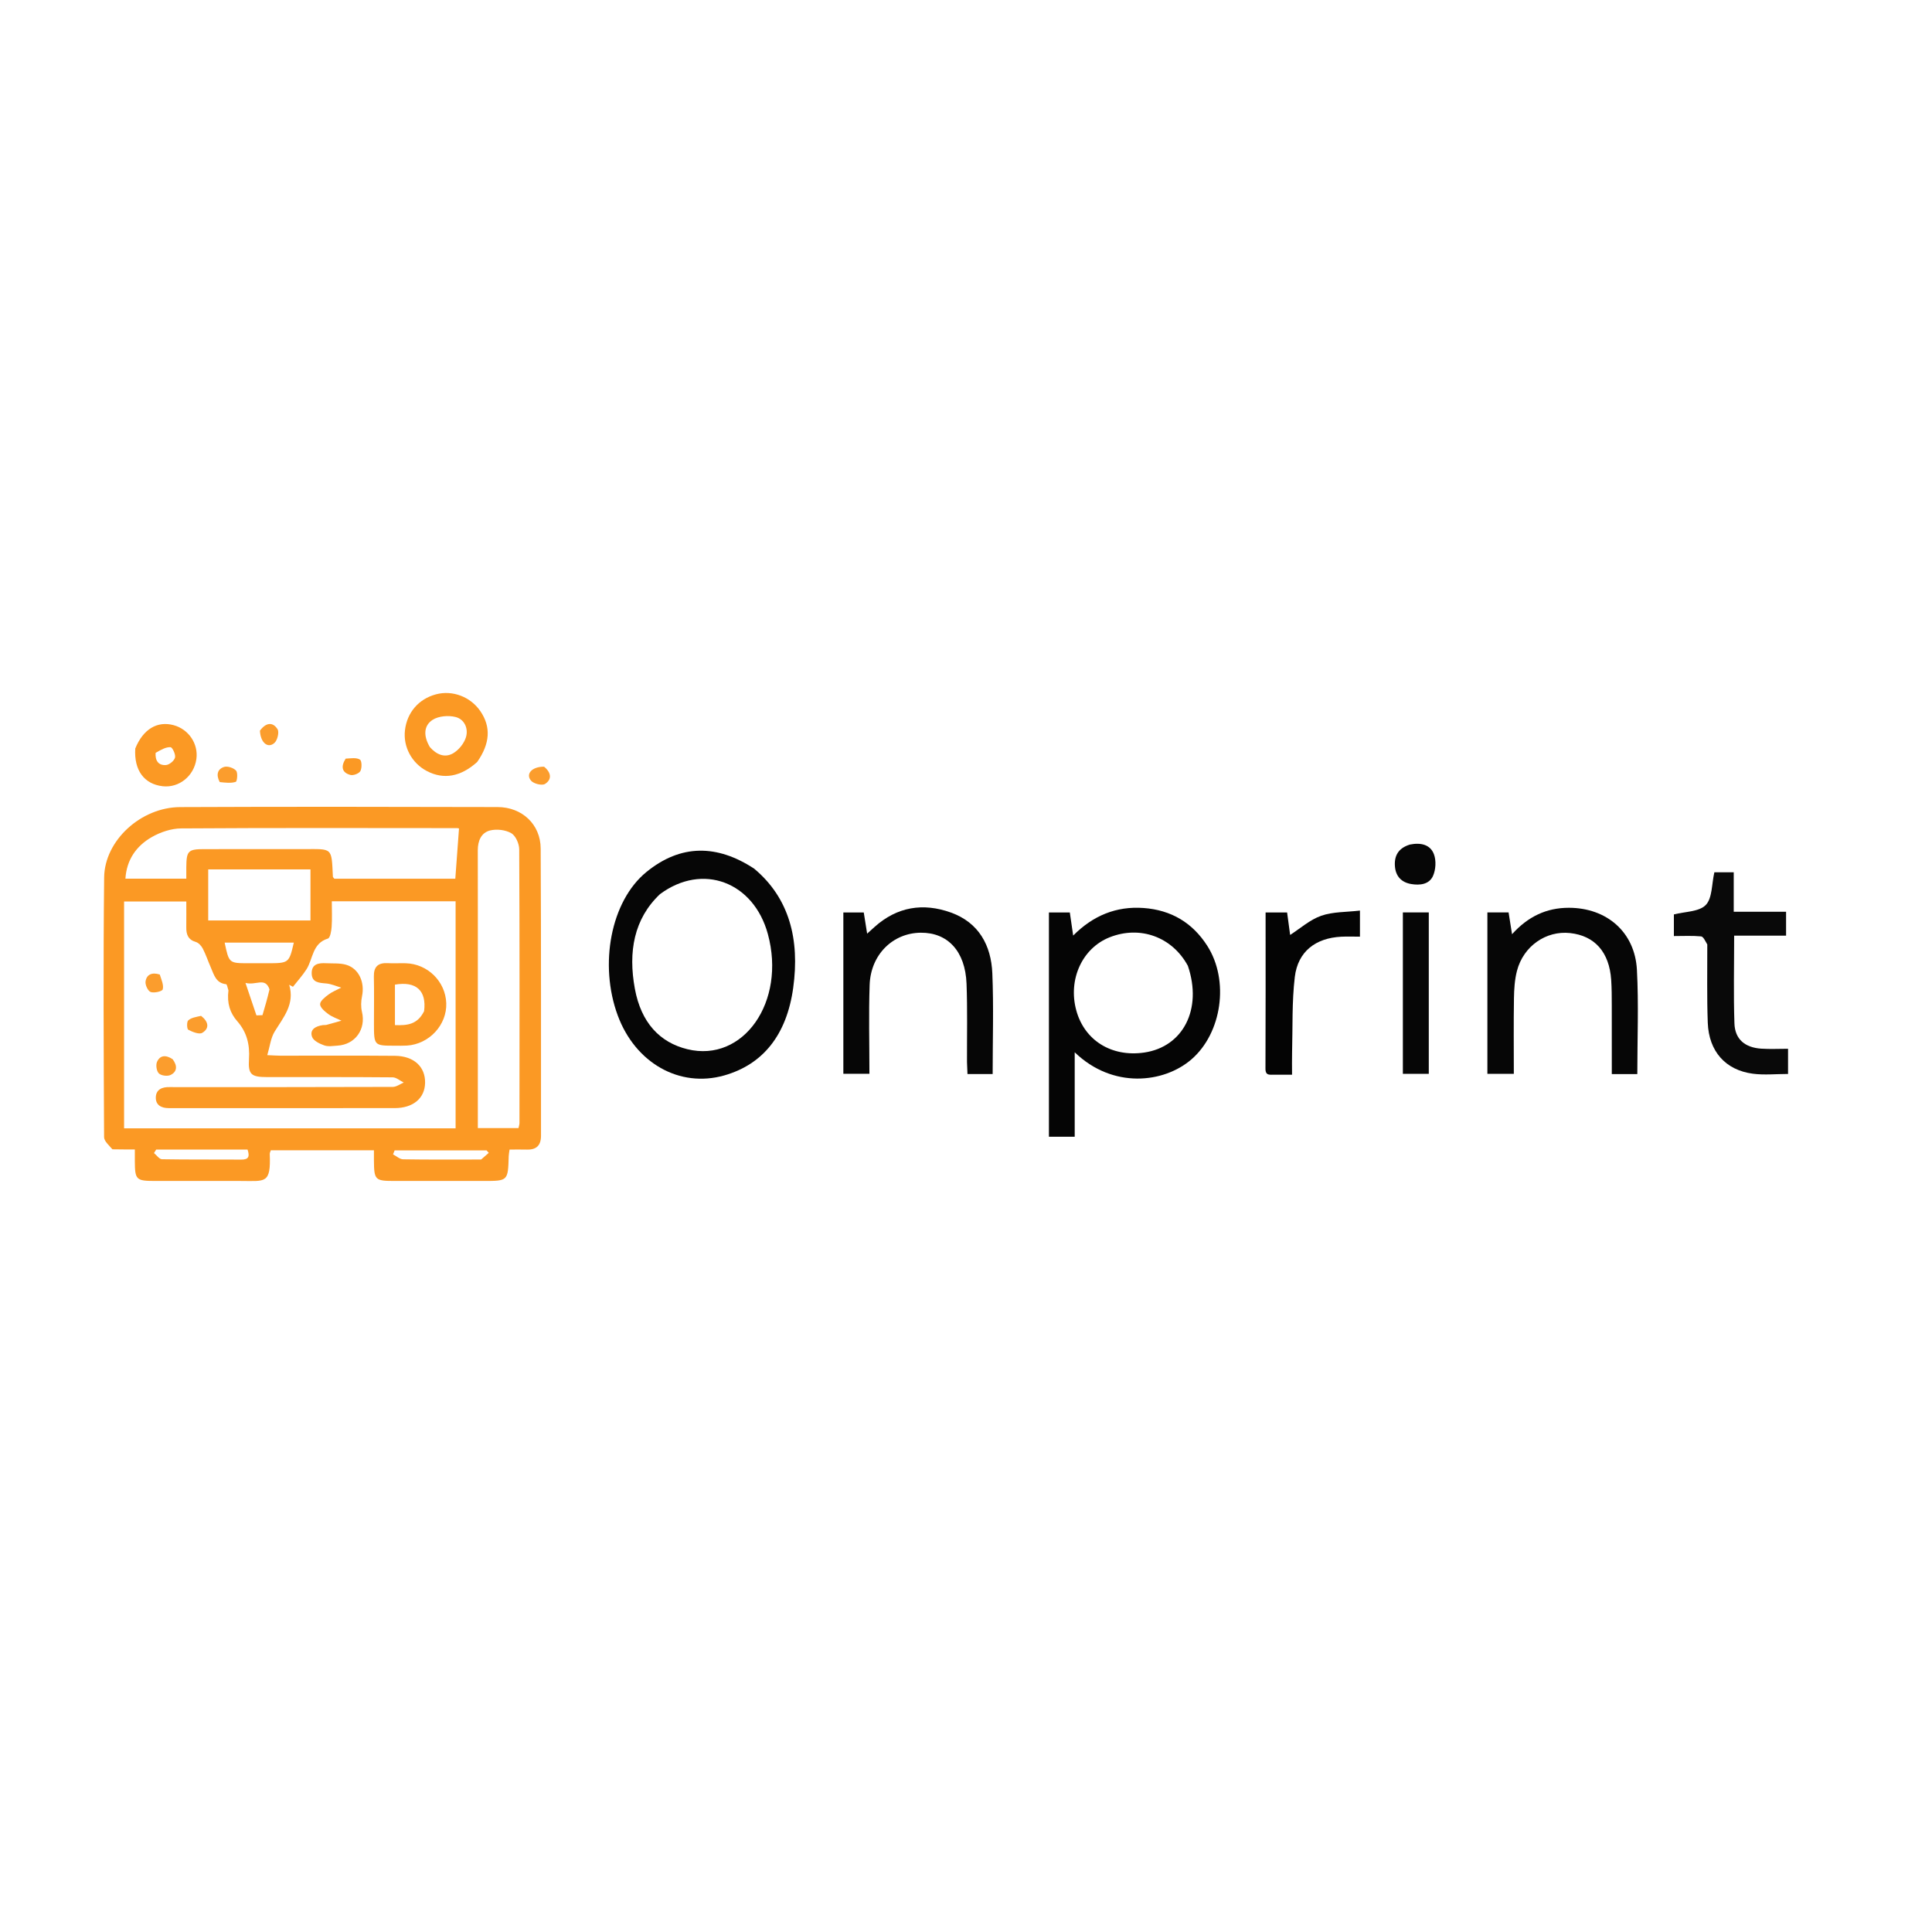
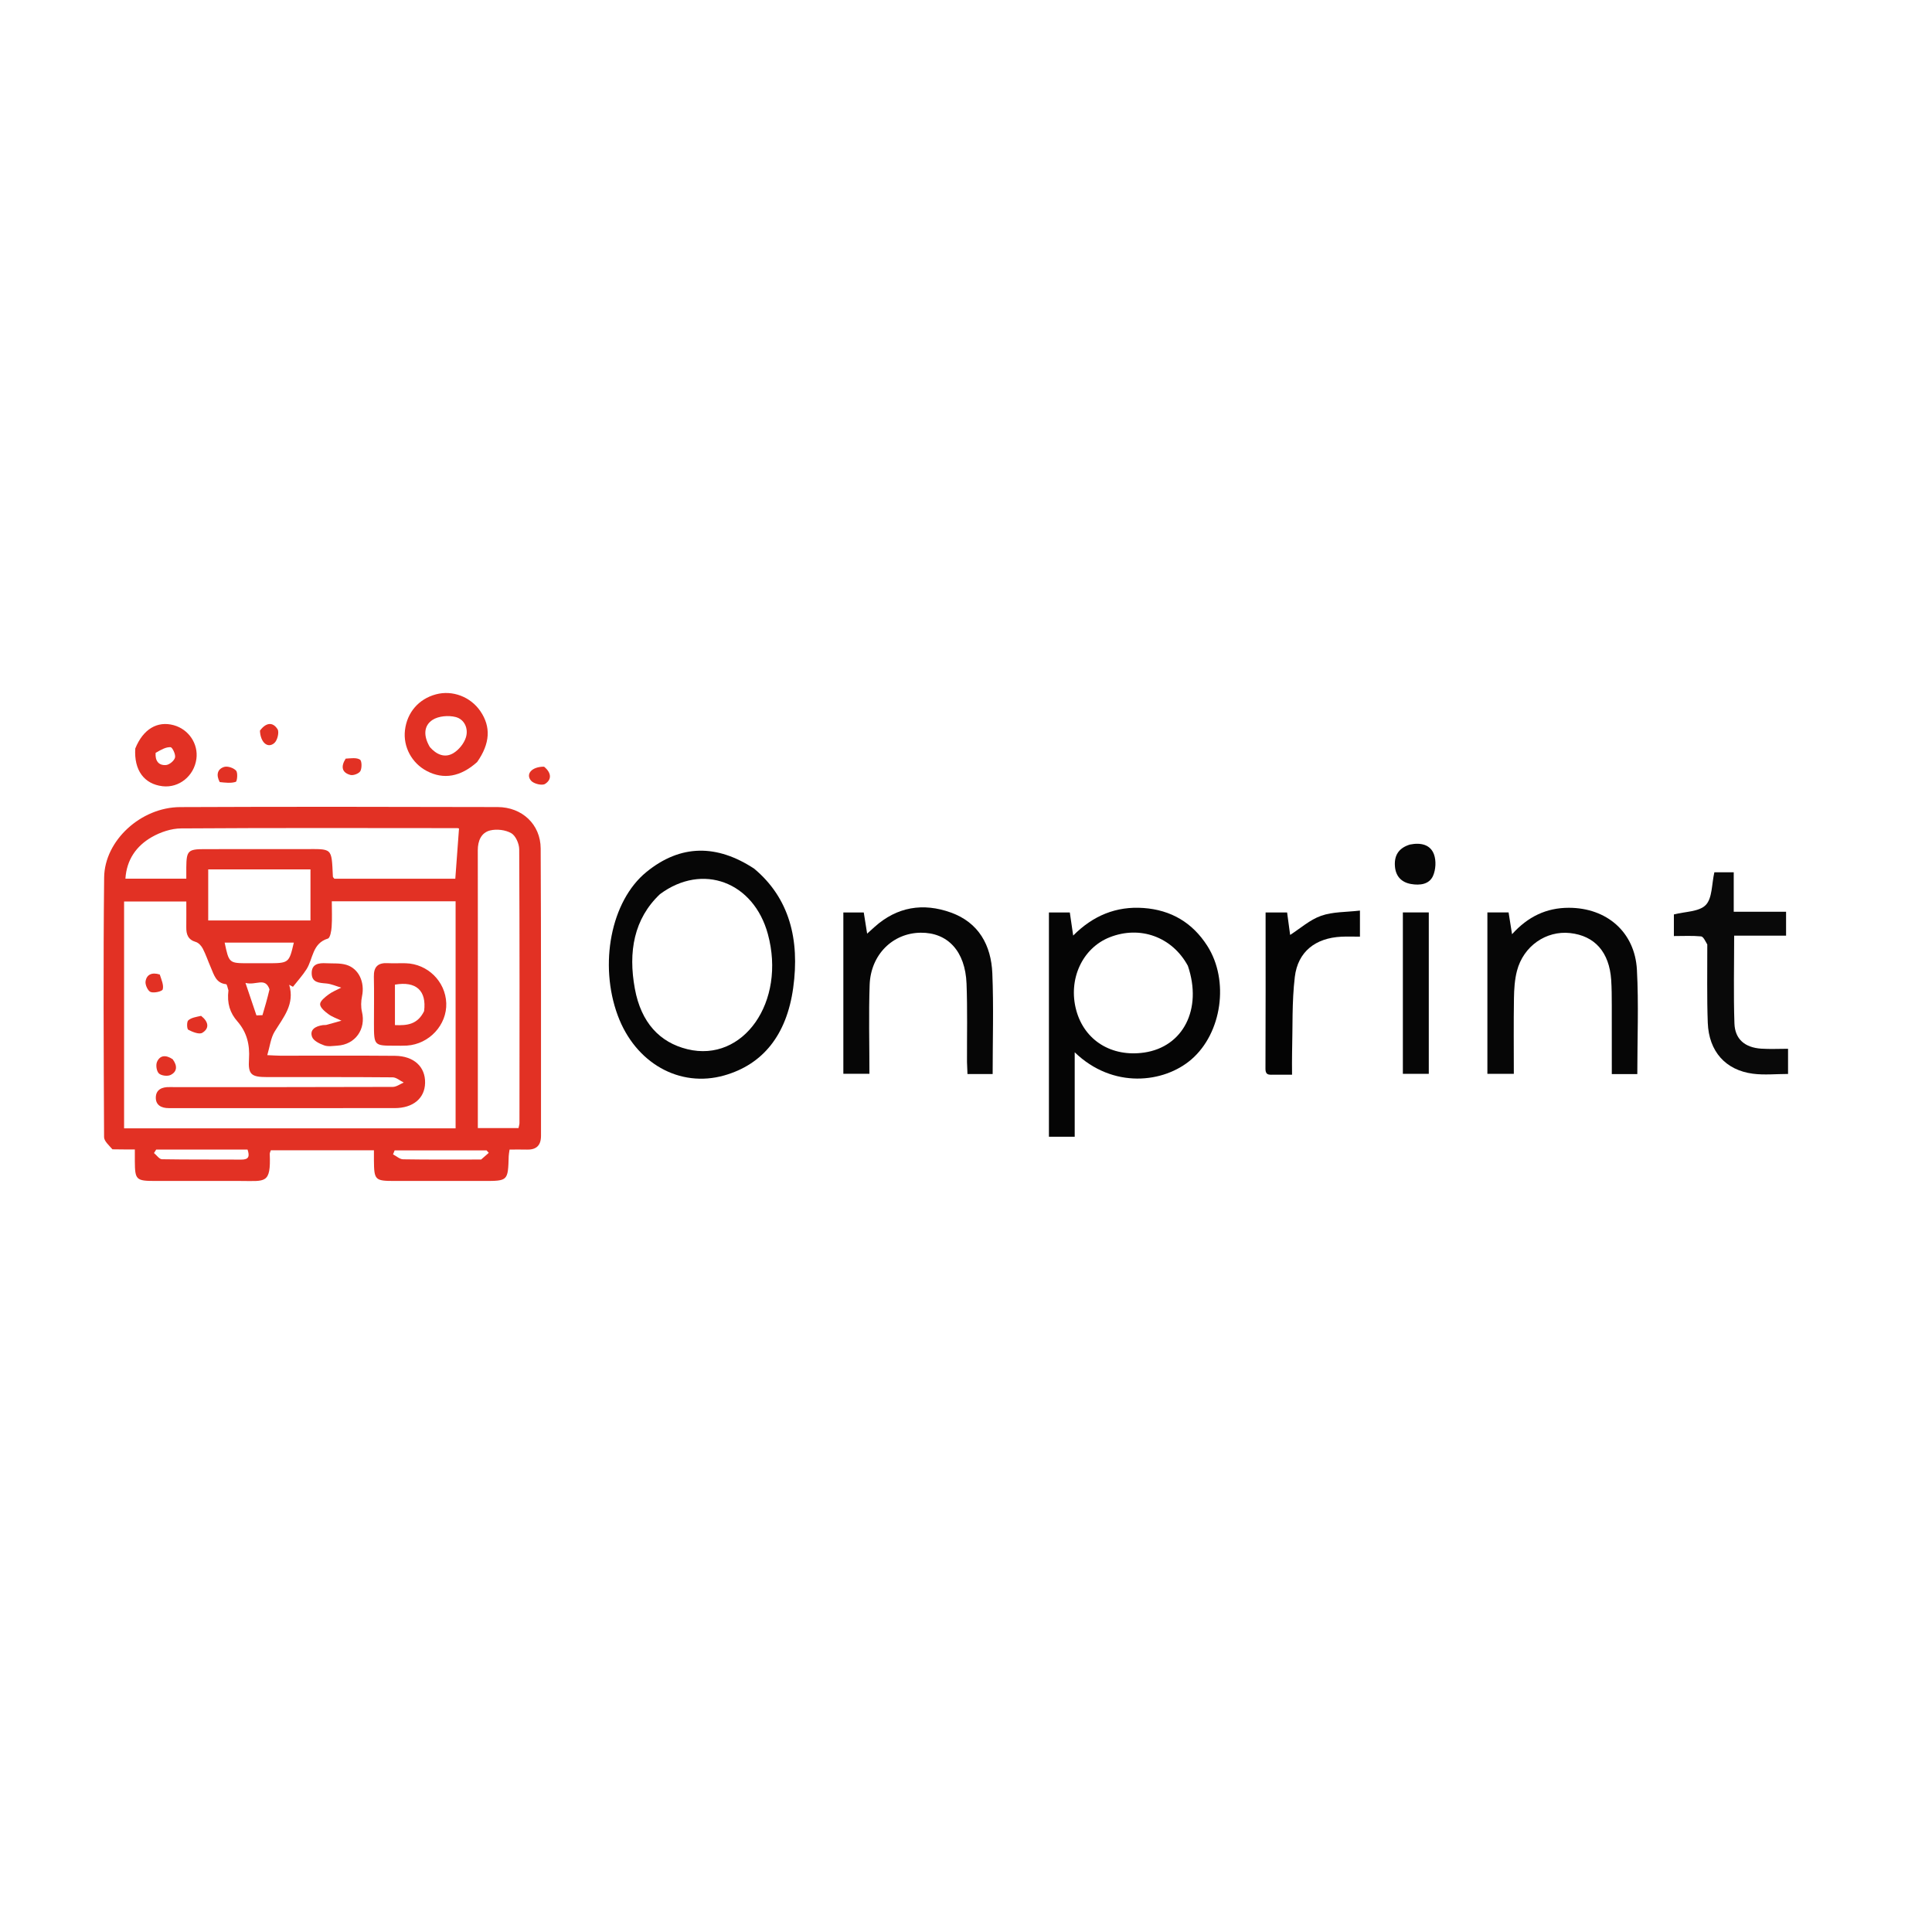
<svg xmlns="http://www.w3.org/2000/svg" version="1.1" id="Layer_1" x="0px" y="0px" width="100%" viewBox="0 0 800 800" enable-background="new 0 0 800 800" xml:space="preserve">
  <defs id="defs34" />
-   <path fill="#FB9924" opacity="1" stroke="none" d=" M46.557,475.907   C45.067,474.18 43.104,472.515 43.096,470.842   C42.933,435.014 42.732,399.182 43.123,363.357   C43.291,348.016 58.38,334.274 74.577,334.203   C118.404,334.011 162.233,334.073 206.061,334.185   C216.198,334.211 223.83,341.375 223.883,351.324   C224.093,390.985 223.987,430.647 224.018,470.308   C224.021,474.272 222.126,476.129 218.178,476.022   C215.875,475.96 213.57,476.011 211.004,476.011   C210.849,477.155 210.671,477.93 210.648,478.709   C210.346,489.011 210.351,489.012 200.281,489.012   C187.949,489.012 175.617,489.017 163.285,489.01   C155.282,489.006 154.906,488.622 154.836,480.492   C154.825,479.197 154.835,477.901 154.835,476.311   C140.331,476.311 126.261,476.311 112.143,476.311   C111.961,476.901 111.683,477.359 111.7,477.806   C112.196,490.339 109.865,489.012 99.696,489.012   C87.864,489.012 76.032,489.018 64.2,489.01   C56.373,489.005 55.888,488.528 55.836,480.901   C55.826,479.445 55.835,477.988 55.835,475.965   C52.565,475.965 49.781,475.965 46.557,475.907  M94.593,410.09   C94.272,409.201 94.029,407.579 93.618,407.535   C89.382,407.087 88.613,403.609 87.299,400.624   C86.161,398.038 85.279,395.328 83.988,392.824   C83.398,391.679 82.248,390.388 81.093,390.053   C77.854,389.113 77.103,386.915 77.137,383.988   C77.178,380.407 77.147,376.826 77.147,373.297   C68.112,373.297 59.859,373.297 51.382,373.297   C51.382,404.678 51.382,435.764 51.382,467.228   C97.258,467.228 142.96,467.228 188.655,467.228   C188.655,435.737 188.655,404.511 188.655,373.208   C171.538,373.208 154.764,373.208 137.398,373.208   C137.398,376.856 137.564,380.323 137.328,383.762   C137.21,385.48 136.722,388.356 135.775,388.643   C129.271,390.615 129.667,397.028 126.908,401.368   C125.278,403.933 123.19,406.206 121.308,408.61   C120.788,408.332 120.267,408.053 119.747,407.775   C122.152,415.799 117.38,421.192 113.73,427.153   C112.086,429.837 111.747,433.319 110.675,436.911   C113.414,437.031 114.729,437.137 116.044,437.138   C131.87,437.151 147.698,437.051 163.524,437.19   C171.397,437.259 176.152,441.731 176.022,448.39   C175.897,454.794 171.068,458.842 163.4,458.846   C132.913,458.865 102.425,458.854 71.938,458.854   C71.271,458.854 70.605,458.847 69.938,458.852   C66.867,458.877 64.428,457.64 64.517,454.38   C64.607,451.112 67.164,450.064 70.192,450.143   C71.357,450.173 72.524,450.146 73.69,450.146   C103.345,450.146 132.999,450.173 162.654,450.065   C164.164,450.059 165.671,448.886 167.179,448.257   C165.646,447.506 164.118,446.115 162.579,446.101   C145.254,445.946 127.927,446.014 110.601,445.997   C104.035,445.991 102.684,444.959 103.101,438.535   C103.488,432.559 102.221,427.414 98.278,422.91   C95.279,419.483 93.925,415.515 94.593,410.09  M197.862,413.5   C197.862,431.379 197.862,449.258 197.862,467.116   C204.019,467.116 209.288,467.116 214.703,467.116   C214.87,466.261 215.099,465.633 215.099,465.006   C215.123,427.226 215.185,389.445 214.994,351.666   C214.982,349.356 213.524,346.049 211.705,345.003   C209.31,343.625 205.688,343.2 202.96,343.867   C199.261,344.771 197.834,348.178 197.843,352.085   C197.887,372.223 197.862,392.362 197.862,413.5  M109.5,351.602   C114.828,351.602 120.156,351.608 125.484,351.601   C137.839,351.583 137.245,350.689 137.842,363.003   C137.854,363.263 138.19,363.507 138.443,363.852   C155.106,363.852 171.835,363.852 188.534,363.852   C189.057,356.753 189.558,349.943 190.065,343.067   C190.025,343.057 189.706,342.91 189.387,342.91   C151.258,342.89 113.128,342.77 75,343.029   C70.895,343.056 66.396,344.575 62.797,346.647   C56.436,350.31 52.434,355.997 51.935,363.833   C60.577,363.833 68.657,363.833 77.144,363.833   C77.144,362.059 77.133,360.595 77.145,359.13   C77.205,352.323 77.882,351.62 84.523,351.606   C92.515,351.589 100.508,351.602 109.5,351.602  M120.438,359.999   C109.035,359.999 97.631,359.999 86.217,359.999   C86.217,367.475 86.217,374.336 86.217,381.146   C100.583,381.146 114.578,381.146 128.561,381.146   C128.561,373.932 128.561,367.19 128.561,359.999   C125.988,359.999 123.701,359.999 120.438,359.999  M110.411,398.852   C119.665,398.852 119.665,398.852 121.67,390.306   C112.118,390.306 102.601,390.306 93.024,390.306   C94.827,398.852 94.827,398.852 102.944,398.852   C105.11,398.852 107.276,398.852 110.411,398.852  M199.224,480.134   C200.279,479.214 201.334,478.293 202.389,477.373   C202.083,477.03 201.777,476.687 201.471,476.345   C188.786,476.345 176.1,476.345 163.415,476.345   C163.193,476.895 162.972,477.446 162.75,477.996   C164.135,478.71 165.51,480.019 166.906,480.042   C177.359,480.217 187.815,480.138 199.224,480.134  M79.504,476.01   C74.562,476.01 69.62,476.01 64.677,476.01   C64.373,476.489 64.069,476.969 63.765,477.449   C64.865,478.344 65.951,479.996 67.066,480.016   C78.01,480.211 88.958,480.085 99.904,480.166   C103.077,480.19 103.422,478.796 102.506,476.01   C95.056,476.01 87.779,476.01 79.504,476.01  M111.598,409.673   C109.778,404.452 106.096,408.161 101.645,407.004   C103.454,412.361 104.821,416.405 106.187,420.449   C107.018,420.42 107.848,420.392 108.679,420.364   C109.654,417.075 110.63,413.787 111.598,409.673  z" id="path2" />
+   <path fill="#FB9924" opacity="1" stroke="none" d=" M46.557,475.907   C45.067,474.18 43.104,472.515 43.096,470.842   C42.933,435.014 42.732,399.182 43.123,363.357   C43.291,348.016 58.38,334.274 74.577,334.203   C118.404,334.011 162.233,334.073 206.061,334.185   C216.198,334.211 223.83,341.375 223.883,351.324   C224.093,390.985 223.987,430.647 224.018,470.308   C224.021,474.272 222.126,476.129 218.178,476.022   C215.875,475.96 213.57,476.011 211.004,476.011   C210.849,477.155 210.671,477.93 210.648,478.709   C210.346,489.011 210.351,489.012 200.281,489.012   C187.949,489.012 175.617,489.017 163.285,489.01   C155.282,489.006 154.906,488.622 154.836,480.492   C154.825,479.197 154.835,477.901 154.835,476.311   C140.331,476.311 126.261,476.311 112.143,476.311   C111.961,476.901 111.683,477.359 111.7,477.806   C112.196,490.339 109.865,489.012 99.696,489.012   C87.864,489.012 76.032,489.018 64.2,489.01   C56.373,489.005 55.888,488.528 55.836,480.901   C55.826,479.445 55.835,477.988 55.835,475.965   C52.565,475.965 49.781,475.965 46.557,475.907  M94.593,410.09   C94.272,409.201 94.029,407.579 93.618,407.535   C89.382,407.087 88.613,403.609 87.299,400.624   C86.161,398.038 85.279,395.328 83.988,392.824   C83.398,391.679 82.248,390.388 81.093,390.053   C77.854,389.113 77.103,386.915 77.137,383.988   C77.178,380.407 77.147,376.826 77.147,373.297   C68.112,373.297 59.859,373.297 51.382,373.297   C51.382,404.678 51.382,435.764 51.382,467.228   C97.258,467.228 142.96,467.228 188.655,467.228   C188.655,435.737 188.655,404.511 188.655,373.208   C171.538,373.208 154.764,373.208 137.398,373.208   C137.398,376.856 137.564,380.323 137.328,383.762   C137.21,385.48 136.722,388.356 135.775,388.643   C129.271,390.615 129.667,397.028 126.908,401.368   C125.278,403.933 123.19,406.206 121.308,408.61   C120.788,408.332 120.267,408.053 119.747,407.775   C122.152,415.799 117.38,421.192 113.73,427.153   C112.086,429.837 111.747,433.319 110.675,436.911   C113.414,437.031 114.729,437.137 116.044,437.138   C131.87,437.151 147.698,437.051 163.524,437.19   C171.397,437.259 176.152,441.731 176.022,448.39   C175.897,454.794 171.068,458.842 163.4,458.846   C132.913,458.865 102.425,458.854 71.938,458.854   C71.271,458.854 70.605,458.847 69.938,458.852   C66.867,458.877 64.428,457.64 64.517,454.38   C64.607,451.112 67.164,450.064 70.192,450.143   C71.357,450.173 72.524,450.146 73.69,450.146   C103.345,450.146 132.999,450.173 162.654,450.065   C164.164,450.059 165.671,448.886 167.179,448.257   C165.646,447.506 164.118,446.115 162.579,446.101   C145.254,445.946 127.927,446.014 110.601,445.997   C104.035,445.991 102.684,444.959 103.101,438.535   C103.488,432.559 102.221,427.414 98.278,422.91   C95.279,419.483 93.925,415.515 94.593,410.09  M197.862,413.5   C197.862,431.379 197.862,449.258 197.862,467.116   C204.019,467.116 209.288,467.116 214.703,467.116   C214.87,466.261 215.099,465.633 215.099,465.006   C215.123,427.226 215.185,389.445 214.994,351.666   C214.982,349.356 213.524,346.049 211.705,345.003   C209.31,343.625 205.688,343.2 202.96,343.867   C199.261,344.771 197.834,348.178 197.843,352.085   C197.887,372.223 197.862,392.362 197.862,413.5  M109.5,351.602   C114.828,351.602 120.156,351.608 125.484,351.601   C137.839,351.583 137.245,350.689 137.842,363.003   C137.854,363.263 138.19,363.507 138.443,363.852   C155.106,363.852 171.835,363.852 188.534,363.852   C189.057,356.753 189.558,349.943 190.065,343.067   C190.025,343.057 189.706,342.91 189.387,342.91   C151.258,342.89 113.128,342.77 75,343.029   C70.895,343.056 66.396,344.575 62.797,346.647   C56.436,350.31 52.434,355.997 51.935,363.833   C60.577,363.833 68.657,363.833 77.144,363.833   C77.144,362.059 77.133,360.595 77.145,359.13   C77.205,352.323 77.882,351.62 84.523,351.606   C92.515,351.589 100.508,351.602 109.5,351.602  M120.438,359.999   C109.035,359.999 97.631,359.999 86.217,359.999   C86.217,367.475 86.217,374.336 86.217,381.146   C100.583,381.146 114.578,381.146 128.561,381.146   C128.561,373.932 128.561,367.19 128.561,359.999   C125.988,359.999 123.701,359.999 120.438,359.999  M110.411,398.852   C119.665,398.852 119.665,398.852 121.67,390.306   C112.118,390.306 102.601,390.306 93.024,390.306   C94.827,398.852 94.827,398.852 102.944,398.852   C105.11,398.852 107.276,398.852 110.411,398.852  M199.224,480.134   C200.279,479.214 201.334,478.293 202.389,477.373   C202.083,477.03 201.777,476.687 201.471,476.345   C188.786,476.345 176.1,476.345 163.415,476.345   C163.193,476.895 162.972,477.446 162.75,477.996   C164.135,478.71 165.51,480.019 166.906,480.042   C177.359,480.217 187.815,480.138 199.224,480.134  M79.504,476.01   C74.562,476.01 69.62,476.01 64.677,476.01   C64.373,476.489 64.069,476.969 63.765,477.449   C64.865,478.344 65.951,479.996 67.066,480.016   C78.01,480.211 88.958,480.085 99.904,480.166   C103.077,480.19 103.422,478.796 102.506,476.01   C95.056,476.01 87.779,476.01 79.504,476.01  M111.598,409.673   C109.778,404.452 106.096,408.161 101.645,407.004   C103.454,412.361 104.821,416.405 106.187,420.449   C107.018,420.42 107.848,420.392 108.679,420.364   C109.654,417.075 110.63,413.787 111.598,409.673  z" id="path2" style="fill:#e23124;fill-opacity:1" />
  <path fill="#060606" opacity="1" stroke="none" d="m 312.251,359.668 c 14.637,12.217 18.956,29.384 16.199,49.366 -2.711,19.643 -12.641,31.771 -28.576,36.285 -18.511,5.243 -36.796,-5.148 -44.079,-24.84 -7.802,-21.095 -2.897,-47.335 11.839,-59.374 14.282,-11.668 29.323,-11.45 44.617,-1.436 m -38.974,10.584 c -10.761,10.179 -13.223,23.846 -10.393,39.173 2.587,14.013 10.283,22.228 21.75,25.03 23.219,5.674 40.918,-19.683 33.332,-47.65 -5.853,-21.577 -27.002,-29.686 -44.689,-16.553 z" id="path3" style="stroke-width:0.902" />
  <path fill="#050505" opacity="1" stroke="none" d=" M445.012,459.981   C445.012,463.788 445.012,467.099 445.012,470.709   C441.426,470.709 438.029,470.709 434.338,470.709   C434.338,439.877 434.338,408.997 434.338,377.835   C437.081,377.835 439.852,377.835 442.988,377.835   C443.403,380.681 443.832,383.62 444.383,387.397   C452.578,379.153 462.179,375.162 473.517,375.983   C484.923,376.81 493.763,382.04 499.91,391.647   C509.1,406.01 505.971,427.77 493.335,438.679   C481.943,448.514 460.791,450.982 445.012,435.727   C445.012,444.068 445.012,451.776 445.012,459.981  M491.869,399.915   C485.382,387.961 472.115,383.123 459.492,388.108   C448.12,392.599 442.177,405.598 445.66,418.364   C449.059,430.824 460.262,437.79 473.769,435.841   C489.85,433.52 497.998,417.915 491.869,399.915  z" id="path4" />
  <path fill="#060606" opacity="1" stroke="none" d=" M615.896,426.999   C615.896,410.357 615.896,394.214 615.896,377.812   C618.94,377.812 621.714,377.812 624.672,377.812   C625.11,380.569 625.544,383.307 626.105,386.839   C632.663,379.566 640.295,375.897 649.594,375.894   C665.265,375.89 676.977,385.908 677.814,401.591   C678.575,415.856 677.975,430.194 677.975,444.756   C674.641,444.756 671.25,444.756 667.413,444.756   C667.413,435.142 667.433,425.682 667.402,416.222   C667.391,412.727 667.393,409.223 667.157,405.739   C666.379,394.264 660.356,387.467 650.133,386.36   C640.174,385.282 630.794,391.774 628.138,402.035   C627.194,405.684 626.957,409.585 626.897,413.379   C626.736,423.686 626.842,433.996 626.842,444.658   C623.256,444.658 619.867,444.658 615.896,444.658   C615.896,439.022 615.896,433.26 615.896,426.999  z" id="path5" />
  <path fill="#060606" opacity="1" stroke="none" d=" M400.413,439.784   C400.375,428.646 400.63,417.975 400.224,407.328   C399.713,393.887 392.437,386.098 381.232,386.218   C369.67,386.342 360.535,395.296 360.102,407.803   C359.681,419.936 360.01,432.095 360.01,444.627   C356.311,444.627 352.924,444.627 349.211,444.627   C349.211,422.598 349.211,400.364 349.211,377.84   C351.891,377.84 354.655,377.84 357.668,377.84   C358.098,380.539 358.534,383.279 359.063,386.603   C360.304,385.482 361.214,384.657 362.127,383.836   C371.456,375.452 382.251,373.739 393.74,377.861   C405.274,382.001 410.421,391.424 410.903,403.025   C411.476,416.811 411.038,430.638 411.038,444.73   C407.668,444.73 404.277,444.73 400.611,444.73   C400.543,443.191 400.478,441.726 400.413,439.784  z" id="path6" />
  <path fill="#090909" opacity="1" stroke="none" d=" M706.951,391.093   C706.093,389.599 705.307,387.824 704.364,387.736   C700.741,387.397 697.068,387.599 693.121,387.599   C693.121,384.317 693.121,381.228 693.121,378.646   C697.719,377.45 703.532,377.587 706.304,374.751   C709.055,371.936 708.746,366.129 709.883,361.186   C712.109,361.186 714.826,361.186 717.902,361.186   C717.902,366.474 717.902,371.739 717.902,377.542   C721.825,377.542 725.418,377.542 729.012,377.542   C732.469,377.542 735.926,377.542 739.576,377.542   C739.576,381.01 739.576,383.958 739.576,387.438   C732.481,387.438 725.417,387.438 718.077,387.438   C718.077,399.904 717.787,411.852 718.192,423.776   C718.414,430.325 722.524,433.774 729.288,434.228   C732.892,434.471 736.526,434.271 740.395,434.271   C740.395,438.165 740.395,441.391 740.395,444.705   C735.388,444.705 730.537,445.219 725.834,444.602   C714.504,443.117 707.601,435.371 707.154,423.527   C706.752,412.893 706.993,402.234 706.951,391.093  z" id="path7" />
  <path fill="#040404" opacity="1" stroke="none" d=" M528.095,445.008   C525.896,444.943 523.989,445.612 524.003,442.517   C524.104,421.042 524.056,399.567 524.056,377.826   C527.12,377.826 529.89,377.826 532.961,377.826   C533.399,381.066 533.84,384.328 534.22,387.138   C538.379,384.474 542.377,380.847 547.069,379.204   C551.93,377.501 557.464,377.721 563.125,377.05   C563.125,380.896 563.125,383.965 563.125,387.852   C560.587,387.852 557.99,387.743 555.405,387.871   C544.752,388.397 537.404,394.024 536.152,404.536   C534.917,414.901 535.306,425.46 535.021,435.936   C534.945,438.751 535.01,441.571 535.01,445.008   C532.752,445.008 530.662,445.008 528.095,445.008  z" id="path8" />
  <path fill="#060606" opacity="1" stroke="none" d=" M580.896,419   C580.896,405.021 580.896,391.543 580.896,377.808   C584.584,377.808 588.002,377.808 591.631,377.808   C591.631,400.137 591.631,422.224 591.631,444.661   C588.25,444.661 584.862,444.661 580.896,444.661   C580.896,436.352 580.896,427.926 580.896,419  z" id="path9" />
-   <path fill="#FB9924" opacity="1" stroke="none" d=" M197.58,315.539   C190.718,321.698 183.687,322.886 176.774,319.282   C170.514,316.017 166.883,309.264 167.686,302.377   C168.544,295.013 173.369,289.425 180.522,287.508   C187.351,285.677 194.819,288.505 198.901,294.467   C203.334,300.943 202.976,307.839 197.58,315.539  M178.007,309.357   C180.679,312.406 184.137,313.999 187.699,311.881   C189.98,310.524 192.13,307.864 192.92,305.343   C194.052,301.732 192.36,297.845 188.656,296.901   C185.7,296.147 181.583,296.482 179.118,298.083   C175.416,300.488 175.264,304.755 178.007,309.357  z" id="path10" />
-   <path fill="#FB9924" opacity="1" stroke="none" d=" M56.013,309.94   C59.269,301.884 65.175,298.43 71.934,300.288   C78.154,301.997 82.186,308.013 81.318,314.29   C80.344,321.337 74.126,326.347 67.329,325.56   C59.701,324.676 55.433,318.951 56.013,309.94  M64.439,311.747   C64.192,314.908 65.58,317.06 68.79,316.779   C70.17,316.658 72.166,314.98 72.478,313.673   C72.785,312.388 71.387,309.442 70.611,309.397   C68.703,309.287 66.723,310.425 64.439,311.747  z" id="path11" />
+   <path fill="#FB9924" opacity="1" stroke="none" d=" M197.58,315.539   C190.718,321.698 183.687,322.886 176.774,319.282   C170.514,316.017 166.883,309.264 167.686,302.377   C168.544,295.013 173.369,289.425 180.522,287.508   C187.351,285.677 194.819,288.505 198.901,294.467   C203.334,300.943 202.976,307.839 197.58,315.539  M178.007,309.357   C180.679,312.406 184.137,313.999 187.699,311.881   C189.98,310.524 192.13,307.864 192.92,305.343   C194.052,301.732 192.36,297.845 188.656,296.901   C185.7,296.147 181.583,296.482 179.118,298.083   C175.416,300.488 175.264,304.755 178.007,309.357  z" id="path10" style="fill:#e23124;fill-opacity:1" />
+   <path fill="#FB9924" opacity="1" stroke="none" d=" M56.013,309.94   C59.269,301.884 65.175,298.43 71.934,300.288   C78.154,301.997 82.186,308.013 81.318,314.29   C80.344,321.337 74.126,326.347 67.329,325.56   C59.701,324.676 55.433,318.951 56.013,309.94  M64.439,311.747   C64.192,314.908 65.58,317.06 68.79,316.779   C70.17,316.658 72.166,314.98 72.478,313.673   C72.785,312.388 71.387,309.442 70.611,309.397   C68.703,309.287 66.723,310.425 64.439,311.747  z" id="path11" style="fill:#e23124;fill-opacity:1" />
  <path fill="#060606" opacity="1" stroke="none" d=" M583.811,349.713   C588.361,348.799 592.295,349.725 593.782,353.784   C594.739,356.397 594.526,360.086 593.396,362.659   C591.824,366.238 587.935,366.684 584.279,366.049   C580.397,365.374 578.028,362.947 577.639,359.014   C577.198,354.553 578.874,351.222 583.811,349.713  z" id="path12" />
-   <path fill="#FB9D2D" opacity="1" stroke="none" d=" M90.987,323.844   C89.365,320.826 90.075,318.419 92.807,317.568   C94.234,317.124 96.76,317.97 97.767,319.125   C98.558,320.032 98.189,323.563 97.624,323.747   C95.649,324.392 93.365,324.09 90.987,323.844  z" id="path13" />
-   <path fill="#FB9D2D" opacity="1" stroke="none" d=" M225.29,317.471   C228.359,319.966 228.547,322.806 225.688,324.613   C224.457,325.391 221.03,324.557 219.928,323.296   C217.512,320.531 220.229,317.422 225.29,317.471  z" id="path14" />
-   <path fill="#FB9D2D" opacity="1" stroke="none" d=" M107.637,302.547   C110.083,299.213 112.918,298.785 114.923,301.944   C115.694,303.159 114.877,306.533 113.638,307.638   C110.931,310.052 107.842,307.544 107.637,302.547  z" id="path15" />
-   <path fill="#FB9924" opacity="1" stroke="none" d=" M143.137,314.133   C145.338,314.007 147.595,313.624 149.038,314.534   C149.854,315.048 149.908,317.996 149.227,319.272   C148.676,320.304 146.318,321.212 145.102,320.889   C141.618,319.965 141,317.487 143.137,314.133  z" id="path16" />
-   <path fill="#FB9924" opacity="1" stroke="none" d=" M154.847,423.862   C154.847,417.053 154.953,410.725 154.811,404.403   C154.718,400.315 156.519,398.611 160.523,398.824   C163.013,398.956 165.518,398.794 168.013,398.862   C177.078,399.108 184.458,406.394 184.786,415.375   C185.115,424.381 177.724,432.375 168.489,432.953   C166.831,433.057 165.161,433.001 163.497,433.001   C154.89,433.002 154.856,432.966 154.847,423.862  M175.61,418.697   C176.696,410.215 172.342,406.198 163.538,407.713   C163.538,413.195 163.538,418.696 163.538,424.474   C168.58,424.67 172.86,424.275 175.61,418.697  z" id="path29" />
-   <path fill="#FB9924" opacity="1" stroke="none" d=" M133.736,424.468   C134.49,424.416 134.84,424.472 135.152,424.388   C137.236,423.823 139.313,423.229 141.392,422.645   C139.566,421.759 137.571,421.103 135.963,419.92   C134.515,418.856 132.552,417.218 132.548,415.828   C132.544,414.476 134.576,412.901 136.013,411.821   C137.596,410.631 139.518,409.894 141.292,408.959   C139.231,408.357 137.199,407.417 135.101,407.233   C132.113,406.97 129.089,406.883 129.063,402.998   C129.037,399.09 132.002,398.696 135.05,398.856   C137.854,399.003 140.804,398.728 143.425,399.519   C148.634,401.092 151.106,406.799 149.91,412.505   C149.473,414.588 149.392,416.936 149.884,418.988   C151.604,426.16 147.131,432.529 139.72,432.979   C137.899,433.09 135.904,433.455 134.279,432.881   C132.365,432.206 129.826,430.983 129.237,429.38   C128.159,426.45 130.466,424.928 133.736,424.468  z" id="path30" />
-   <path fill="#FB9D2D" opacity="1" stroke="none" d=" M71.5,438.608   C73.565,441.373 73.327,443.826 70.606,445.132   C69.323,445.749 66.769,445.423 65.79,444.483   C64.826,443.558 64.447,441.023 65.012,439.713   C66.228,436.895 68.691,436.724 71.5,438.608  z" id="path31" />
-   <path fill="#FB9D2D" opacity="1" stroke="none" d=" M83.269,420.642   C86.371,423.06 86.821,425.824 83.761,427.668   C82.483,428.438 79.716,427.319 77.969,426.405   C77.379,426.096 77.267,423.122 77.956,422.505   C79.216,421.377 81.235,421.099 83.269,420.642  z" id="path32" />
-   <path fill="#FB9D2D" opacity="1" stroke="none" d=" M66.157,403.526   C66.866,405.735 67.865,407.909 67.384,409.681   C67.157,410.517 63.841,411.288 62.393,410.772   C61.257,410.368 60.073,407.834 60.266,406.434   C60.67,403.513 62.93,402.497 66.157,403.526  z" id="path33" />
+   <path fill="#FB9D2D" opacity="1" stroke="none" d=" M90.987,323.844   C89.365,320.826 90.075,318.419 92.807,317.568   C94.234,317.124 96.76,317.97 97.767,319.125   C98.558,320.032 98.189,323.563 97.624,323.747   C95.649,324.392 93.365,324.09 90.987,323.844  z" id="path13" style="fill:#e23124;fill-opacity:1" />
+   <path fill="#FB9D2D" opacity="1" stroke="none" d=" M225.29,317.471   C228.359,319.966 228.547,322.806 225.688,324.613   C224.457,325.391 221.03,324.557 219.928,323.296   C217.512,320.531 220.229,317.422 225.29,317.471  z" id="path14" style="fill:#e23124;fill-opacity:1" />
+   <path fill="#FB9D2D" opacity="1" stroke="none" d=" M107.637,302.547   C110.083,299.213 112.918,298.785 114.923,301.944   C115.694,303.159 114.877,306.533 113.638,307.638   C110.931,310.052 107.842,307.544 107.637,302.547  z" id="path15" style="fill:#e23124;fill-opacity:1" />
+   <path fill="#FB9924" opacity="1" stroke="none" d=" M143.137,314.133   C145.338,314.007 147.595,313.624 149.038,314.534   C149.854,315.048 149.908,317.996 149.227,319.272   C148.676,320.304 146.318,321.212 145.102,320.889   C141.618,319.965 141,317.487 143.137,314.133  z" id="path16" style="fill:#e23124;fill-opacity:1" />
+   <path fill="#FB9924" opacity="1" stroke="none" d=" M154.847,423.862   C154.847,417.053 154.953,410.725 154.811,404.403   C154.718,400.315 156.519,398.611 160.523,398.824   C163.013,398.956 165.518,398.794 168.013,398.862   C177.078,399.108 184.458,406.394 184.786,415.375   C185.115,424.381 177.724,432.375 168.489,432.953   C166.831,433.057 165.161,433.001 163.497,433.001   C154.89,433.002 154.856,432.966 154.847,423.862  M175.61,418.697   C176.696,410.215 172.342,406.198 163.538,407.713   C163.538,413.195 163.538,418.696 163.538,424.474   C168.58,424.67 172.86,424.275 175.61,418.697  z" id="path29" style="fill:#e23124;fill-opacity:1" />
+   <path fill="#FB9924" opacity="1" stroke="none" d=" M133.736,424.468   C134.49,424.416 134.84,424.472 135.152,424.388   C137.236,423.823 139.313,423.229 141.392,422.645   C139.566,421.759 137.571,421.103 135.963,419.92   C134.515,418.856 132.552,417.218 132.548,415.828   C132.544,414.476 134.576,412.901 136.013,411.821   C137.596,410.631 139.518,409.894 141.292,408.959   C139.231,408.357 137.199,407.417 135.101,407.233   C132.113,406.97 129.089,406.883 129.063,402.998   C129.037,399.09 132.002,398.696 135.05,398.856   C137.854,399.003 140.804,398.728 143.425,399.519   C148.634,401.092 151.106,406.799 149.91,412.505   C149.473,414.588 149.392,416.936 149.884,418.988   C151.604,426.16 147.131,432.529 139.72,432.979   C137.899,433.09 135.904,433.455 134.279,432.881   C132.365,432.206 129.826,430.983 129.237,429.38   C128.159,426.45 130.466,424.928 133.736,424.468  z" id="path30" style="fill:#e23124;fill-opacity:1" />
+   <path fill="#FB9D2D" opacity="1" stroke="none" d=" M71.5,438.608   C73.565,441.373 73.327,443.826 70.606,445.132   C69.323,445.749 66.769,445.423 65.79,444.483   C64.826,443.558 64.447,441.023 65.012,439.713   C66.228,436.895 68.691,436.724 71.5,438.608  z" id="path31" style="fill:#e23124;fill-opacity:1" />
+   <path fill="#FB9D2D" opacity="1" stroke="none" d=" M83.269,420.642   C86.371,423.06 86.821,425.824 83.761,427.668   C82.483,428.438 79.716,427.319 77.969,426.405   C77.379,426.096 77.267,423.122 77.956,422.505   C79.216,421.377 81.235,421.099 83.269,420.642  z" id="path32" style="fill:#e23124;fill-opacity:1" />
+   <path fill="#FB9D2D" opacity="1" stroke="none" d=" M66.157,403.526   C66.866,405.735 67.865,407.909 67.384,409.681   C67.157,410.517 63.841,411.288 62.393,410.772   C61.257,410.368 60.073,407.834 60.266,406.434   C60.67,403.513 62.93,402.497 66.157,403.526  z" id="path33" style="fill:#e23124;fill-opacity:1" />
</svg>
